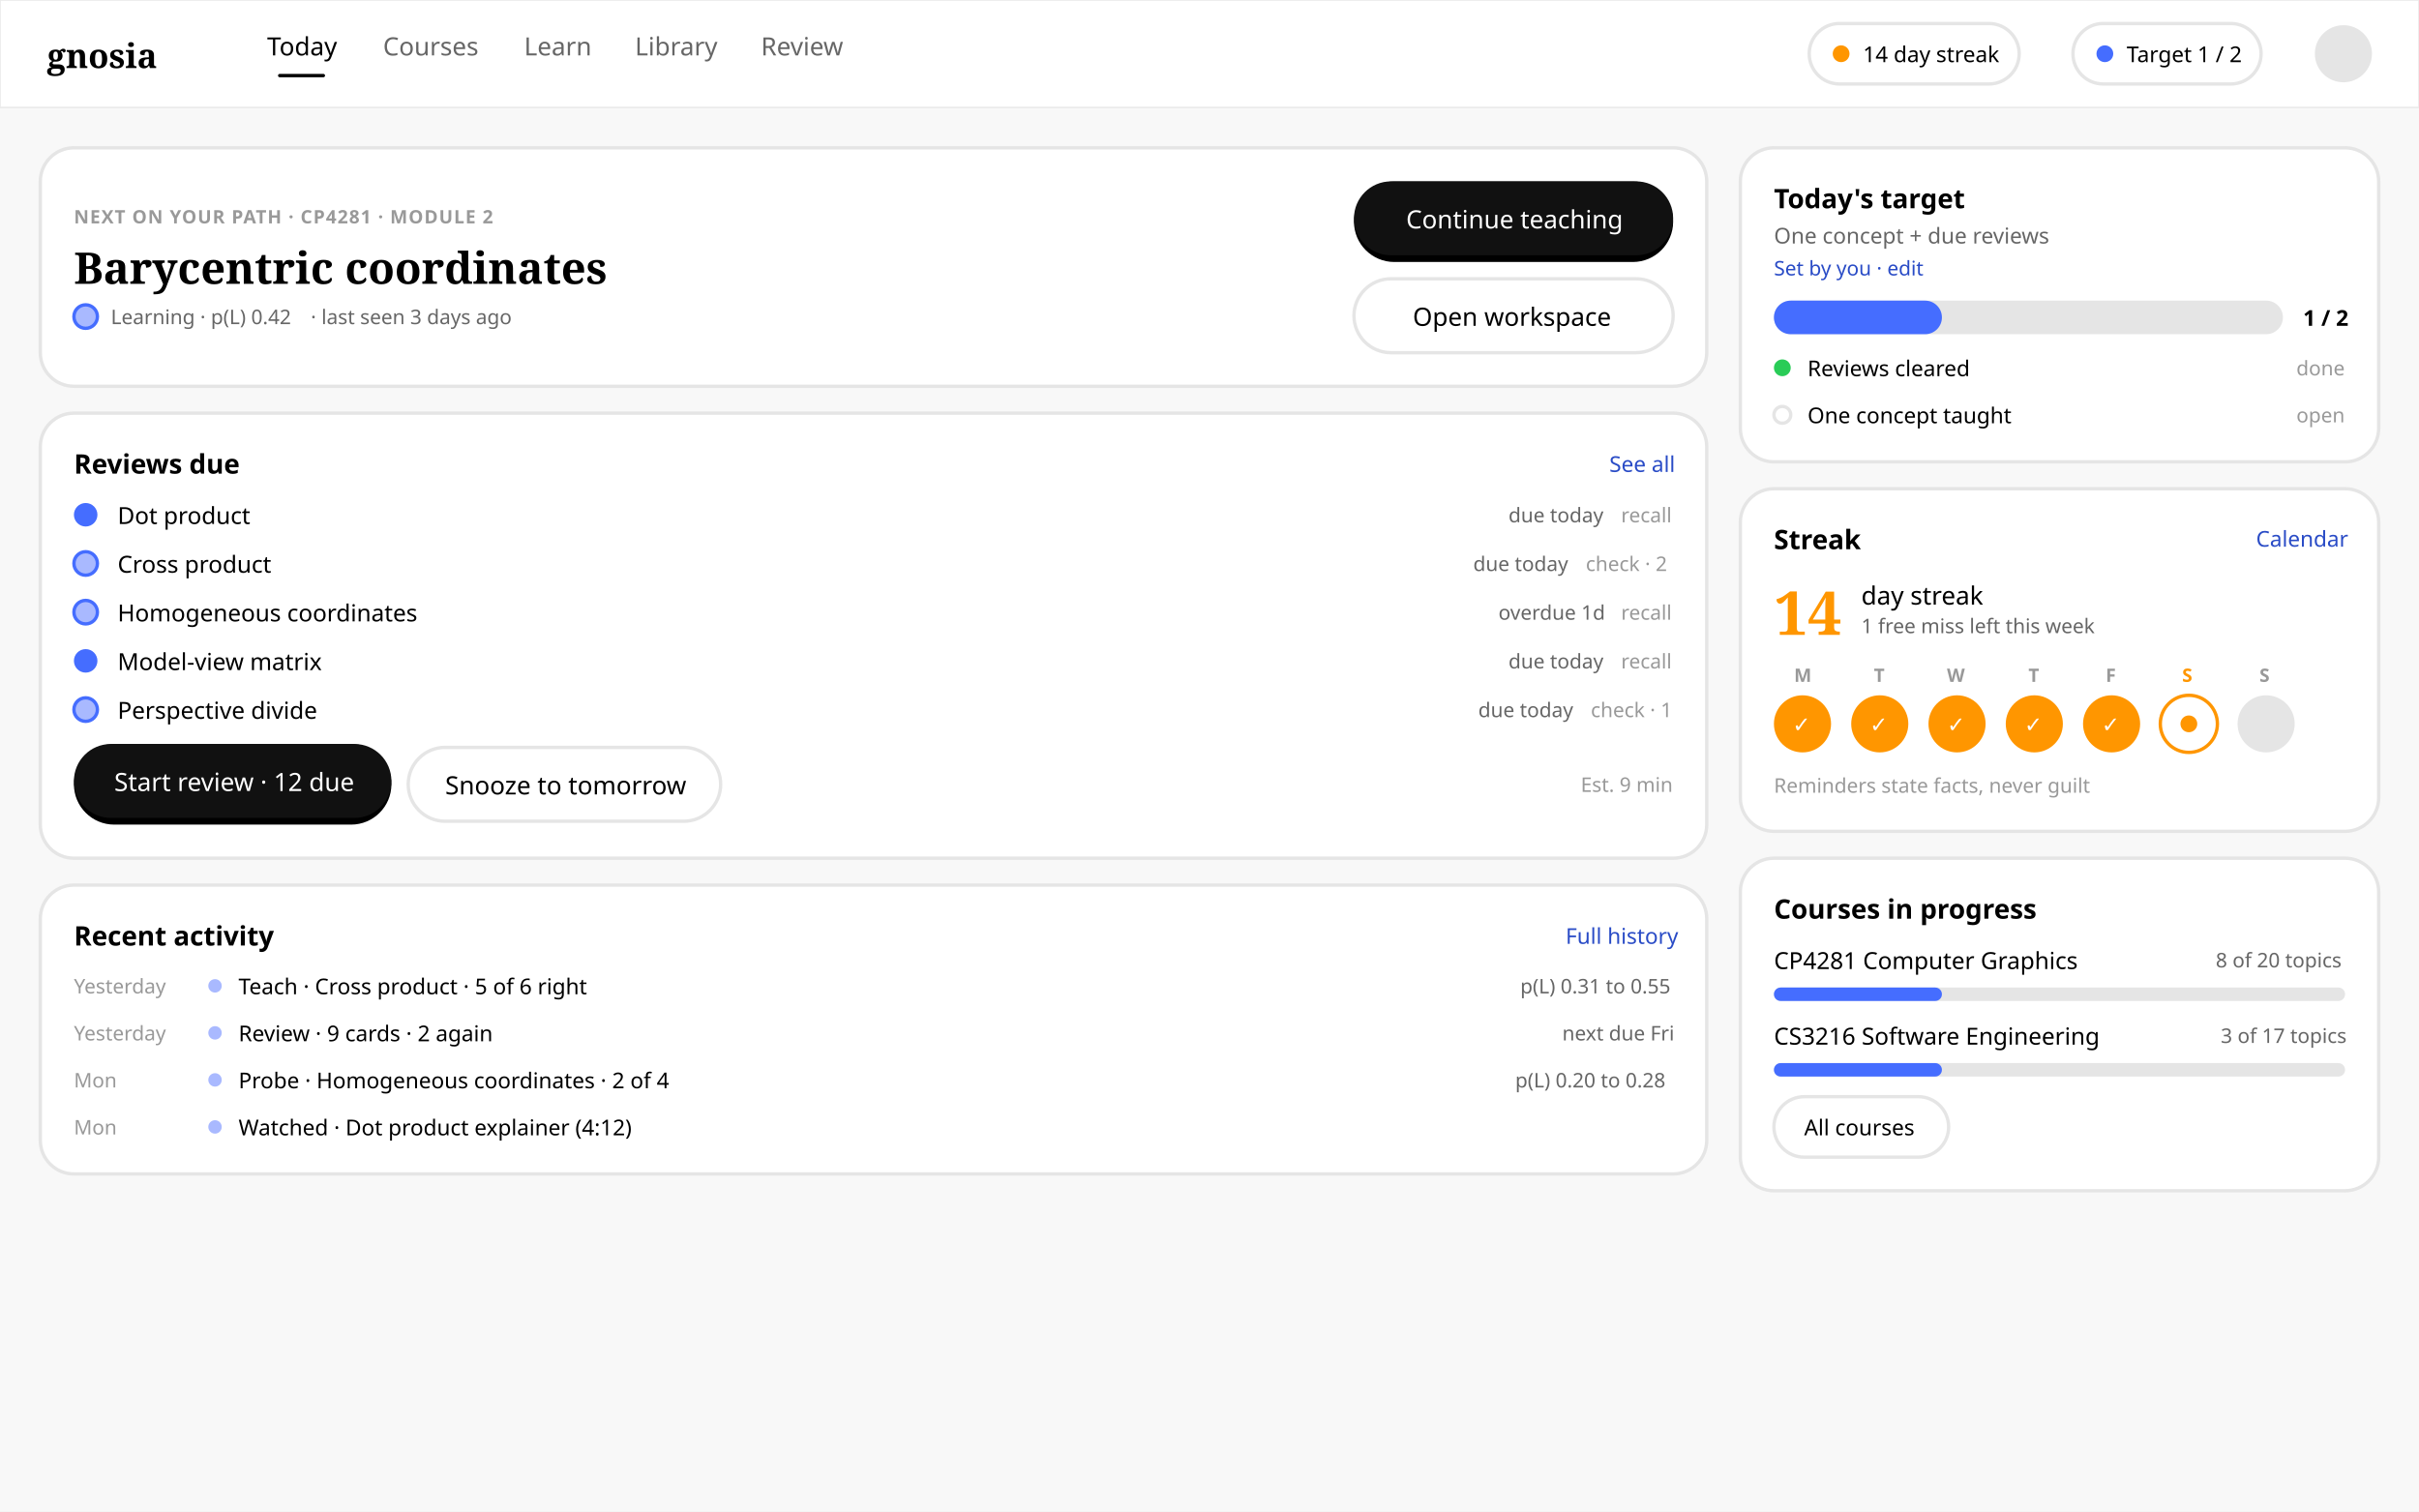
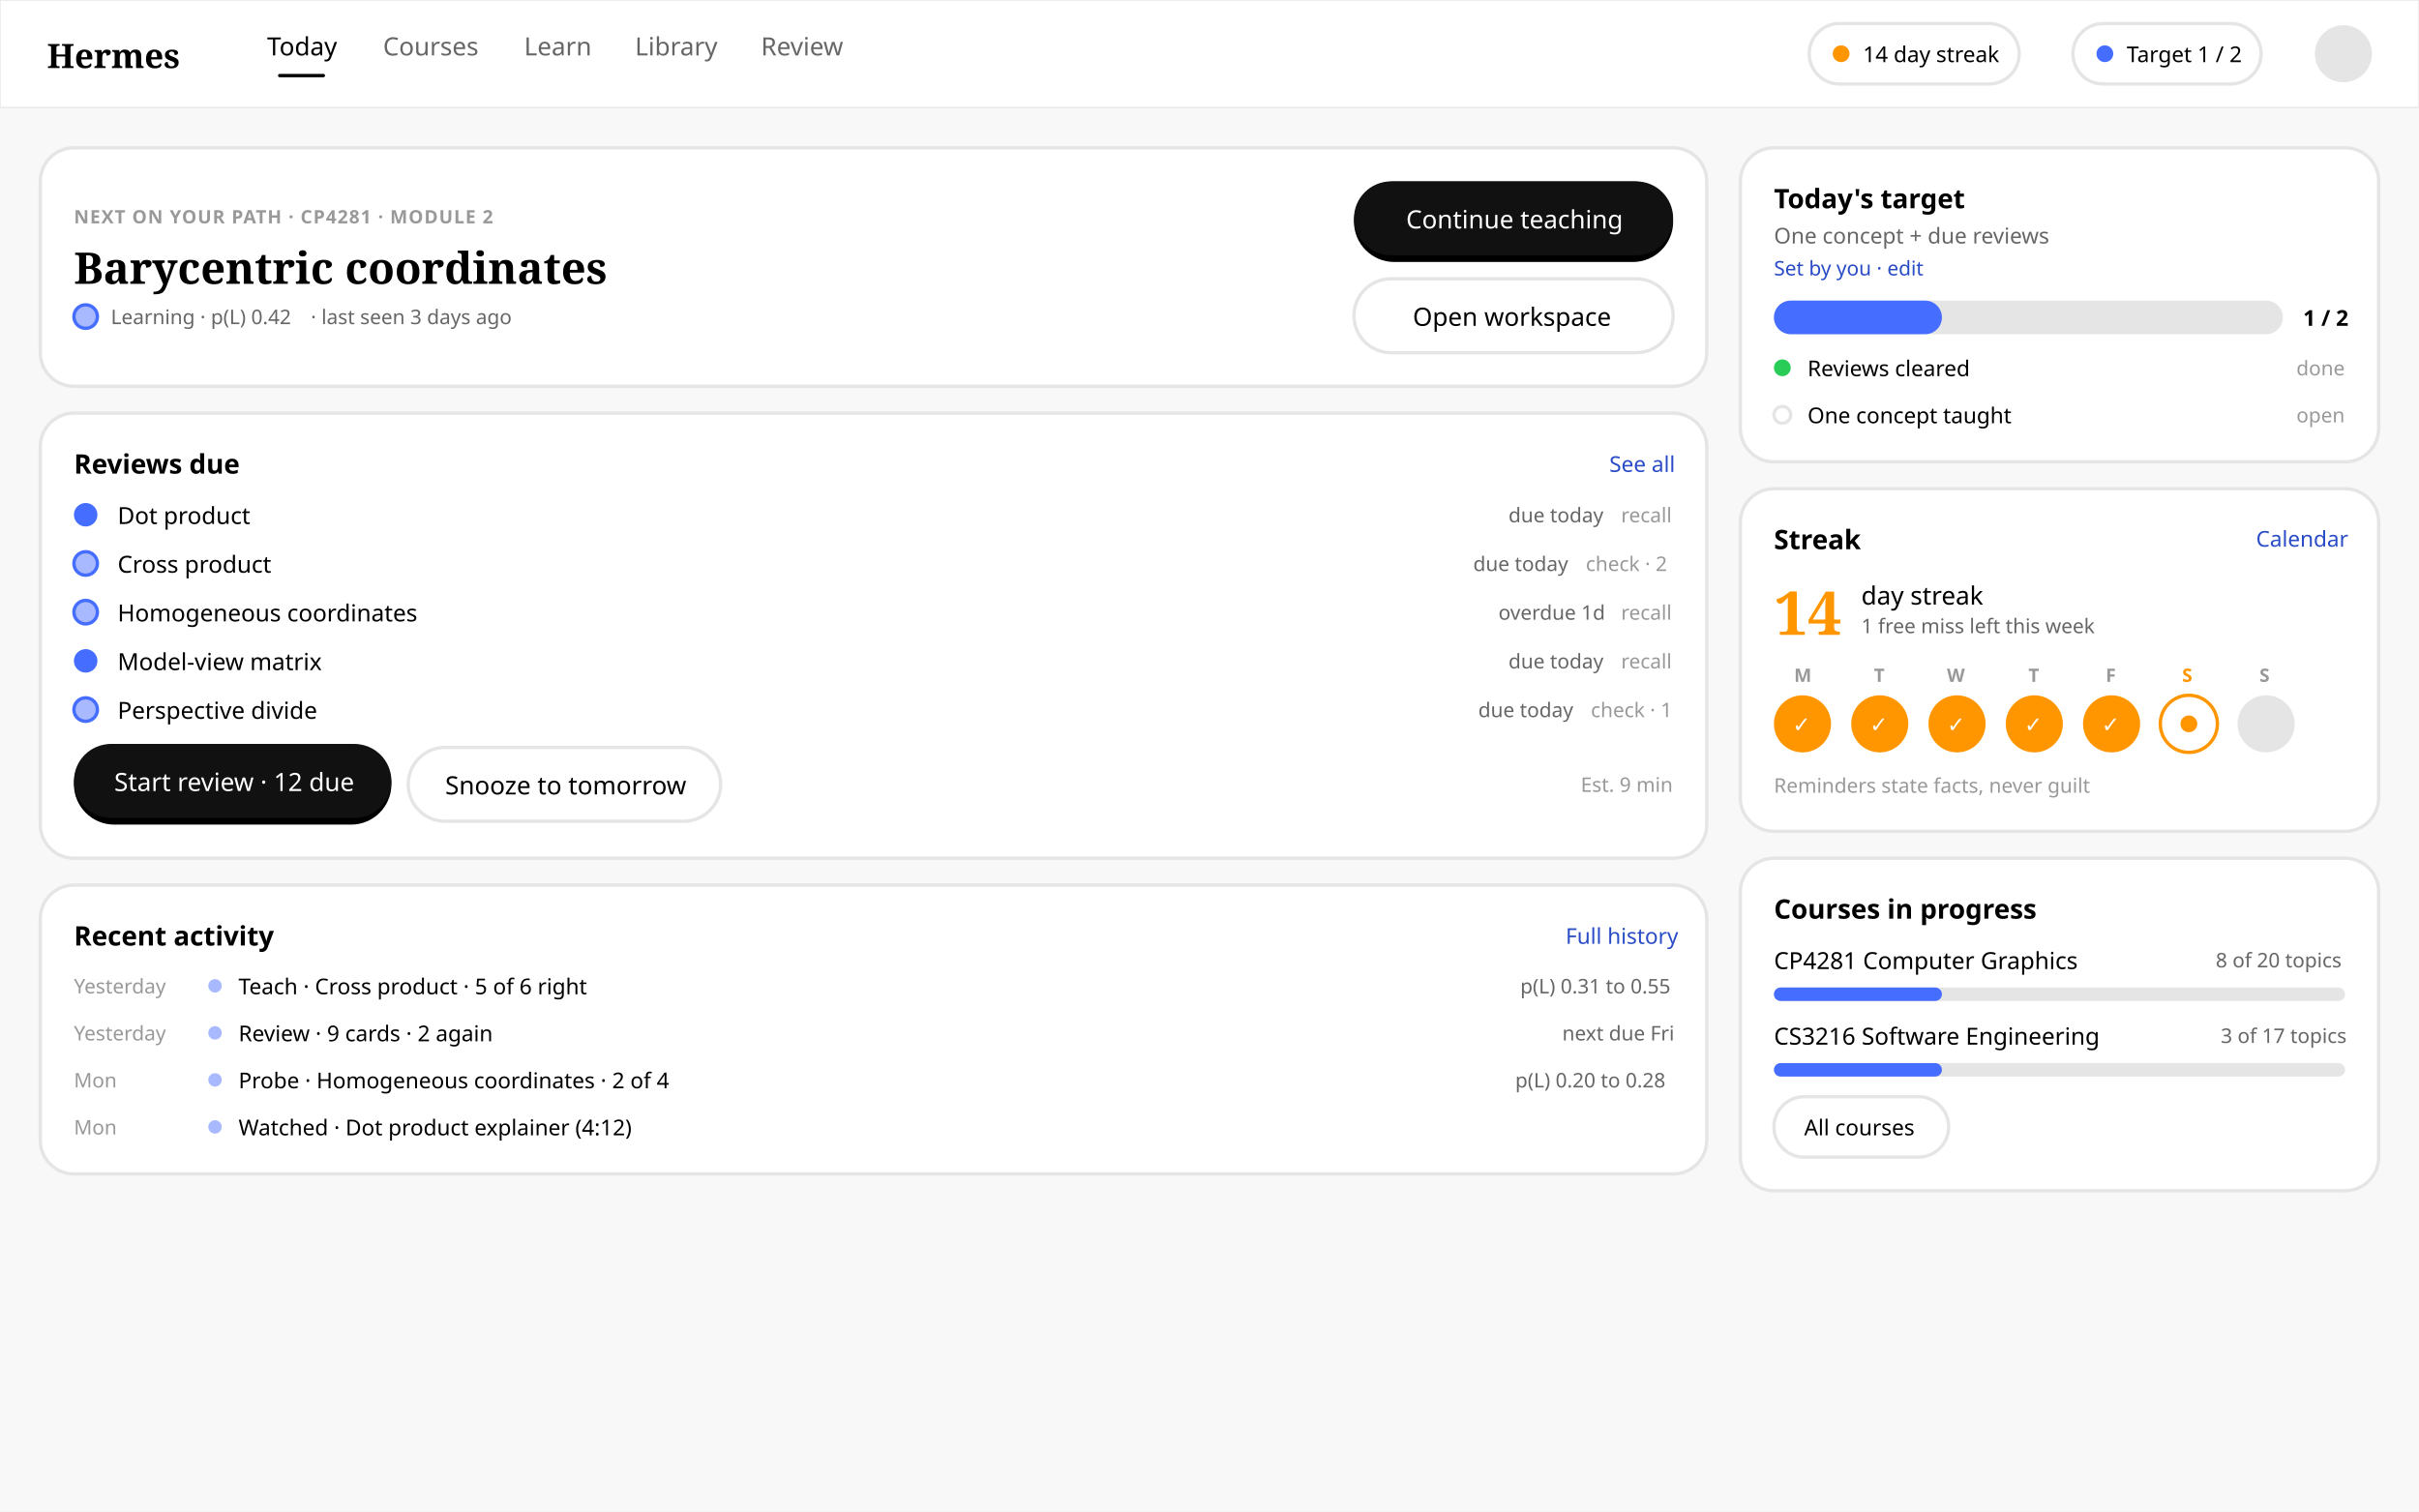
<svg xmlns="http://www.w3.org/2000/svg" width="1440" height="900" viewBox="0 0 1440 900">
  <defs>
    <clipPath id="clip0">
      <rect width="1440" height="900" />
    </clipPath>
  </defs>
  <g>
    <rect width="1440" height="900" fill="#F8F8F8" />
    <g clip-path="url(#clip0)">
      <g>
        <rect width="1440" height="64" fill="#FFFFFF" stroke="#EBEBEB" stroke-width="1" />
        <g transform="translate(28, 20.5)">
-           <text x="0" y="20" font-family="Georgia, serif" font-size="20" font-weight="700" fill="#000000">gnosia</text>
+           <text x="0" y="20" font-family="Georgia, serif" font-size="20" font-weight="700" fill="#000000">Hermes</text>
        </g>
        <g transform="translate(159, 18)">
          <g>
            <g>
              <text x="0" y="15" font-family="Figtree, Nunito, system-ui, sans-serif" font-size="15" fill="#000000">Today</text>
            </g>
            <g transform="translate(6.5, 26)">
              <rect width="28" height="2" rx="1" ry="1" fill="#000000" />
            </g>
          </g>
          <g transform="translate(69, 0)">
            <g>
              <text x="0" y="15" font-family="Figtree, Nunito, system-ui, sans-serif" font-size="15" font-weight="500" fill="#666666">Courses</text>
            </g>
            <g transform="translate(14, 26)">
              <rect width="28" height="2" rx="1" ry="1" fill="#FFFFFF" />
            </g>
          </g>
          <g transform="translate(153, 0)">
            <g>
              <text x="0" y="15" font-family="Figtree, Nunito, system-ui, sans-serif" font-size="15" font-weight="500" fill="#666666">Learn</text>
            </g>
            <g transform="translate(5, 26)">
              <rect width="28" height="2" rx="1" ry="1" fill="#FFFFFF" />
            </g>
          </g>
          <g transform="translate(219, 0)">
            <g>
              <text x="0" y="15" font-family="Figtree, Nunito, system-ui, sans-serif" font-size="15" font-weight="500" fill="#666666">Library</text>
            </g>
            <g transform="translate(9.5, 26)">
              <rect width="28" height="2" rx="1" ry="1" fill="#FFFFFF" />
            </g>
          </g>
          <g transform="translate(294, 0)">
            <g>
              <text x="0" y="15" font-family="Figtree, Nunito, system-ui, sans-serif" font-size="15" font-weight="500" fill="#666666">Review</text>
            </g>
            <g transform="translate(10.5, 26)">
              <rect width="28" height="2" rx="1" ry="1" fill="#FFFFFF" />
            </g>
          </g>
        </g>
        <g transform="translate(534, 32)" />
        <g transform="translate(1077, 14)">
          <rect width="125" height="36" rx="18" ry="18" fill="#FFFFFF" stroke="#E5E5E5" stroke-width="2" />
          <g transform="translate(14, 13)">
            <ellipse cx="5" cy="5" rx="5" ry="5" fill="#FF9600" />
          </g>
          <g transform="translate(32, 10)">
            <text x="0" y="13" font-family="Figtree, Nunito, system-ui, sans-serif" font-size="13" fill="#000000">14 day streak</text>
          </g>
        </g>
        <g transform="translate(1234, 14)">
          <rect width="112" height="36" rx="18" ry="18" fill="#FFFFFF" stroke="#E5E5E5" stroke-width="2" />
          <g transform="translate(14, 13)">
            <ellipse cx="5" cy="5" rx="5" ry="5" fill="#456DFF" />
          </g>
          <g transform="translate(32, 10)">
            <text x="0" y="13" font-family="Figtree, Nunito, system-ui, sans-serif" font-size="13" fill="#000000">Target 1 / 2</text>
          </g>
        </g>
        <g transform="translate(1378, 15)">
          <ellipse cx="17" cy="17" rx="17" ry="17" fill="#E5E5E5" />
        </g>
      </g>
      <g transform="translate(0, 64)">
        <g transform="translate(24, 24)">
          <g>
            <rect width="992" height="142" rx="20" ry="20" fill="#FFFFFF" stroke="#E5E5E5" stroke-width="2" />
            <g transform="translate(20, 20)">
              <g transform="translate(0, 14)">
                <g>
                  <text x="0" y="11" font-family="Figtree, Nunito, system-ui, sans-serif" font-size="11" font-weight="700" fill="#999999" letter-spacing="0.6">NEXT ON YOUR PATH · CP4281 · MODULE 2</text>
                </g>
                <g transform="translate(0, 21)">
                  <text x="0" y="26" font-family="Georgia, serif" font-size="26" font-weight="700" fill="#000000">Barycentric coordinates</text>
                </g>
                <g transform="translate(0, 59)">
                  <g transform="translate(0, 0.5)">
                    <ellipse cx="7" cy="7" rx="7" ry="7" fill="#A9B9FF" stroke="#456DFF" stroke-width="2" />
                  </g>
                  <g transform="translate(22, 0)">
                    <text x="0" y="12" font-family="Figtree, Nunito, system-ui, sans-serif" font-size="12" fill="#666666">Learning · p(L) 0.42</text>
                  </g>
                  <g transform="translate(141, 0)">
                    <text x="0" y="12" font-family="Figtree, Nunito, system-ui, sans-serif" font-size="12" fill="#666666">· last seen 3 days ago</text>
                  </g>
                </g>
              </g>
              <g transform="translate(762, 0)">
                <g>
                  <rect width="190" height="48" rx="24" ry="24" fill="#000000" />
                  <g>
                    <rect width="190" height="44" rx="22" ry="22" fill="#111111" />
                    <g transform="translate(31, 13)">
                      <text x="0" y="15" font-family="Figtree, Nunito, system-ui, sans-serif" font-size="15" fill="#FFFFFF">Continue teaching</text>
                    </g>
                  </g>
                </g>
                <g transform="translate(0, 58)">
                  <rect width="190" height="44" rx="22" ry="22" fill="#FFFFFF" stroke="#E5E5E5" stroke-width="2" />
                  <g transform="translate(35, 13)">
                    <text x="0" y="15" font-family="Figtree, Nunito, system-ui, sans-serif" font-size="15" fill="#000000">Open workspace</text>
                  </g>
                </g>
              </g>
            </g>
          </g>
          <g transform="translate(0, 158)">
            <rect width="992" height="265" rx="20" ry="20" fill="#FFFFFF" stroke="#E5E5E5" stroke-width="2" />
            <g transform="translate(20, 20)">
              <g>
                <text x="0" y="16" font-family="Figtree, Nunito, system-ui, sans-serif" font-size="16" font-weight="700" fill="#000000">Reviews due</text>
              </g>
              <g transform="translate(914, 2)">
                <text x="0" y="13" font-family="Figtree, Nunito, system-ui, sans-serif" font-size="13" font-weight="500" fill="#294BC6">See all</text>
              </g>
            </g>
            <g transform="translate(20, 52)">
              <g transform="translate(0, 1.5)">
                <ellipse cx="7" cy="7" rx="7" ry="7" fill="#456DFF" />
              </g>
              <g transform="translate(26, 0)">
                <g>
                  <text x="0" y="14" font-family="Figtree, Nunito, system-ui, sans-serif" font-size="14" fill="#000000">Dot product</text>
                </g>
              </g>
              <g transform="translate(854, 1)">
                <text x="0" y="12" font-family="Figtree, Nunito, system-ui, sans-serif" font-size="12" fill="#666666">due today</text>
              </g>
              <g transform="translate(921, 1)">
                <text x="0" y="12" font-family="Figtree, Nunito, system-ui, sans-serif" font-size="12" fill="#999999">recall</text>
              </g>
            </g>
            <g transform="translate(20, 81)">
              <g transform="translate(0, 1.5)">
                <ellipse cx="7" cy="7" rx="7" ry="7" fill="#A9B9FF" stroke="#456DFF" stroke-width="2" />
              </g>
              <g transform="translate(26, 0)">
                <g>
                  <text x="0" y="14" font-family="Figtree, Nunito, system-ui, sans-serif" font-size="14" fill="#000000">Cross product</text>
                </g>
              </g>
              <g transform="translate(833, 1)">
                <text x="0" y="12" font-family="Figtree, Nunito, system-ui, sans-serif" font-size="12" fill="#666666">due today</text>
              </g>
              <g transform="translate(900, 1)">
                <text x="0" y="12" font-family="Figtree, Nunito, system-ui, sans-serif" font-size="12" fill="#999999">check · 2</text>
              </g>
            </g>
            <g transform="translate(20, 110)">
              <g transform="translate(0, 1.5)">
                <ellipse cx="7" cy="7" rx="7" ry="7" fill="#A9B9FF" stroke="#456DFF" stroke-width="2" />
              </g>
              <g transform="translate(26, 0)">
                <g>
                  <text x="0" y="14" font-family="Figtree, Nunito, system-ui, sans-serif" font-size="14" fill="#000000">Homogeneous coordinates</text>
                </g>
              </g>
              <g transform="translate(848, 1)">
                <text x="0" y="12" font-family="Figtree, Nunito, system-ui, sans-serif" font-size="12" fill="#666666">overdue 1d</text>
              </g>
              <g transform="translate(921, 1)">
                <text x="0" y="12" font-family="Figtree, Nunito, system-ui, sans-serif" font-size="12" fill="#999999">recall</text>
              </g>
            </g>
            <g transform="translate(20, 139)">
              <g transform="translate(0, 1.5)">
                <ellipse cx="7" cy="7" rx="7" ry="7" fill="#456DFF" />
              </g>
              <g transform="translate(26, 0)">
                <g>
                  <text x="0" y="14" font-family="Figtree, Nunito, system-ui, sans-serif" font-size="14" fill="#000000">Model-view matrix</text>
                </g>
              </g>
              <g transform="translate(854, 1)">
                <text x="0" y="12" font-family="Figtree, Nunito, system-ui, sans-serif" font-size="12" fill="#666666">due today</text>
              </g>
              <g transform="translate(921, 1)">
                <text x="0" y="12" font-family="Figtree, Nunito, system-ui, sans-serif" font-size="12" fill="#999999">recall</text>
              </g>
            </g>
            <g transform="translate(20, 168)">
              <g transform="translate(0, 1.5)">
                <ellipse cx="7" cy="7" rx="7" ry="7" fill="#A9B9FF" stroke="#456DFF" stroke-width="2" />
              </g>
              <g transform="translate(26, 0)">
                <g>
                  <text x="0" y="14" font-family="Figtree, Nunito, system-ui, sans-serif" font-size="14" fill="#000000">Perspective divide</text>
                </g>
              </g>
              <g transform="translate(836, 1)">
                <text x="0" y="12" font-family="Figtree, Nunito, system-ui, sans-serif" font-size="12" fill="#666666">due today</text>
              </g>
              <g transform="translate(903, 1)">
                <text x="0" y="12" font-family="Figtree, Nunito, system-ui, sans-serif" font-size="12" fill="#999999">check · 1</text>
              </g>
            </g>
            <g transform="translate(20, 197)">
              <g>
                <rect width="189" height="48" rx="24" ry="24" fill="#000000" />
                <g>
                  <rect width="189" height="44" rx="22" ry="22" fill="#111111" />
                  <g transform="translate(24, 13)">
                    <text x="0" y="15" font-family="Figtree, Nunito, system-ui, sans-serif" font-size="15" fill="#FFFFFF">Start review · 12 due</text>
                  </g>
                </g>
              </g>
              <g transform="translate(199, 2)">
                <rect width="186" height="44" rx="22" ry="22" fill="#FFFFFF" stroke="#E5E5E5" stroke-width="2" />
                <g transform="translate(22, 13)">
                  <text x="0" y="15" font-family="Figtree, Nunito, system-ui, sans-serif" font-size="15" fill="#000000">Snooze to tomorrow</text>
                </g>
              </g>
              <g transform="translate(395, 24)" />
              <g transform="translate(897, 16.5)">
                <text x="0" y="12" font-family="Figtree, Nunito, system-ui, sans-serif" font-size="12" fill="#999999">Est. 9 min</text>
              </g>
            </g>
          </g>
          <g transform="translate(0, 439)">
            <rect width="992" height="172" rx="20" ry="20" fill="#FFFFFF" stroke="#E5E5E5" stroke-width="2" />
            <g transform="translate(20, 20)">
              <g>
                <text x="0" y="16" font-family="Figtree, Nunito, system-ui, sans-serif" font-size="16" font-weight="700" fill="#000000">Recent activity</text>
              </g>
              <g transform="translate(888, 2)">
                <text x="0" y="13" font-family="Figtree, Nunito, system-ui, sans-serif" font-size="13" font-weight="500" fill="#294BC6">Full history</text>
              </g>
            </g>
            <g transform="translate(20, 52)">
              <g transform="translate(0, 0.5)">
                <text x="0" y="12" font-family="Figtree, Nunito, system-ui, sans-serif" font-size="12" fill="#999999">Yesterday</text>
              </g>
              <g transform="translate(80, 4)">
                <ellipse cx="4" cy="4" rx="4" ry="4" fill="#A9B9FF" />
              </g>
              <g transform="translate(98, 0)">
                <g>
                  <text x="0" y="13" font-family="Figtree, Nunito, system-ui, sans-serif" font-size="13" fill="#000000">Teach · Cross product · 5 of 6 right</text>
                </g>
              </g>
              <g transform="translate(861, 0.5)">
                <text x="0" y="12" font-family="Figtree, Nunito, system-ui, sans-serif" font-size="12" fill="#666666">p(L) 0.31 to 0.55</text>
              </g>
            </g>
            <g transform="translate(20, 80)">
              <g transform="translate(0, 0.5)">
                <text x="0" y="12" font-family="Figtree, Nunito, system-ui, sans-serif" font-size="12" fill="#999999">Yesterday</text>
              </g>
              <g transform="translate(80, 4)">
                <ellipse cx="4" cy="4" rx="4" ry="4" fill="#A9B9FF" />
              </g>
              <g transform="translate(98, 0)">
                <g>
                  <text x="0" y="13" font-family="Figtree, Nunito, system-ui, sans-serif" font-size="13" fill="#000000">Review · 9 cards · 2 again</text>
                </g>
              </g>
              <g transform="translate(886, 0.5)">
                <text x="0" y="12" font-family="Figtree, Nunito, system-ui, sans-serif" font-size="12" fill="#666666">next due Fri</text>
              </g>
            </g>
            <g transform="translate(20, 108)">
              <g transform="translate(0, 0.5)">
                <text x="0" y="12" font-family="Figtree, Nunito, system-ui, sans-serif" font-size="12" fill="#999999">Mon</text>
              </g>
              <g transform="translate(80, 4)">
                <ellipse cx="4" cy="4" rx="4" ry="4" fill="#A9B9FF" />
              </g>
              <g transform="translate(98, 0)">
                <g>
                  <text x="0" y="13" font-family="Figtree, Nunito, system-ui, sans-serif" font-size="13" fill="#000000">Probe · Homogeneous coordinates · 2 of 4</text>
                </g>
              </g>
              <g transform="translate(858, 0.5)">
                <text x="0" y="12" font-family="Figtree, Nunito, system-ui, sans-serif" font-size="12" fill="#666666">p(L) 0.20 to 0.28</text>
              </g>
            </g>
            <g transform="translate(20, 136)">
              <g transform="translate(0, 0.5)">
                <text x="0" y="12" font-family="Figtree, Nunito, system-ui, sans-serif" font-size="12" fill="#999999">Mon</text>
              </g>
              <g transform="translate(80, 4)">
                <ellipse cx="4" cy="4" rx="4" ry="4" fill="#A9B9FF" />
              </g>
              <g transform="translate(98, 0)">
                <g>
                  <text x="0" y="13" font-family="Figtree, Nunito, system-ui, sans-serif" font-size="13" fill="#000000">Watched · Dot product explainer (4:12)</text>
                </g>
              </g>
              <g transform="translate(952, 0.5)">
                <text x="0" y="12" font-family="Figtree, Nunito, system-ui, sans-serif" font-size="12" fill="#666666" />
              </g>
            </g>
          </g>
        </g>
        <g transform="translate(1036, 24)">
          <g>
            <rect width="380" height="187" rx="20" ry="20" fill="#FFFFFF" stroke="#E5E5E5" stroke-width="2" />
            <g transform="translate(20, 20)">
              <g>
                <g>
                  <text x="0" y="16" font-family="Figtree, Nunito, system-ui, sans-serif" font-size="16" font-weight="700" fill="#000000">Today's target</text>
                </g>
                <g transform="translate(0, 24)">
                  <text x="0" y="13" font-family="Figtree, Nunito, system-ui, sans-serif" font-size="13" fill="#666666">One concept + due reviews</text>
                </g>
                <g transform="translate(0, 44)">
                  <text x="0" y="12" font-family="Figtree, Nunito, system-ui, sans-serif" font-size="12" fill="#294BC6">Set by you · edit</text>
                </g>
              </g>
            </g>
            <g transform="translate(20, 91)">
              <g>
                <rect width="303" height="20" rx="10" ry="10" fill="#E5E5E5" />
                <rect width="100" height="20" rx="10" ry="10" fill="#456DFF" />
              </g>
              <g transform="translate(315, 2)">
                <text x="0" y="13" font-family="Figtree, Nunito, system-ui, sans-serif" font-size="13" font-weight="700" fill="#000000">1 / 2</text>
              </g>
            </g>
            <g transform="translate(20, 123)">
              <g transform="translate(0, 3)">
                <ellipse cx="5" cy="5" rx="5" ry="5" fill="#29CC57" />
              </g>
              <g transform="translate(20, 0)">
                <g>
                  <text x="0" y="13" font-family="Figtree, Nunito, system-ui, sans-serif" font-size="13" fill="#000000">Reviews cleared</text>
                </g>
              </g>
              <g transform="translate(311, 0.5)">
                <text x="0" y="12" font-family="Figtree, Nunito, system-ui, sans-serif" font-size="12" fill="#999999">done</text>
              </g>
            </g>
            <g transform="translate(20, 151)">
              <g transform="translate(0, 3)">
                <ellipse cx="5" cy="5" rx="5" ry="5" fill="#FFFFFF" stroke="#E5E5E5" stroke-width="2" />
              </g>
              <g transform="translate(20, 0)">
                <g>
                  <text x="0" y="13" font-family="Figtree, Nunito, system-ui, sans-serif" font-size="13" fill="#000000">One concept taught</text>
                </g>
              </g>
              <g transform="translate(311, 0.5)">
                <text x="0" y="12" font-family="Figtree, Nunito, system-ui, sans-serif" font-size="12" fill="#999999">open</text>
              </g>
            </g>
          </g>
          <g transform="translate(0, 203)">
            <rect width="380" height="204" rx="20" ry="20" fill="#FFFFFF" stroke="#E5E5E5" stroke-width="2" />
            <g transform="translate(20, 20)">
              <g>
                <text x="0" y="16" font-family="Figtree, Nunito, system-ui, sans-serif" font-size="16" font-weight="700" fill="#000000">Streak</text>
              </g>
              <g transform="translate(287, 1.5)">
                <text x="0" y="13" font-family="Figtree, Nunito, system-ui, sans-serif" font-size="13" font-weight="500" fill="#294BC6">Calendar</text>
              </g>
            </g>
            <g transform="translate(20, 51)">
              <g>
                <text x="0" y="36" font-family="Georgia, serif" font-size="36" font-weight="700" fill="#FF9600">14</text>
              </g>
              <g transform="translate(52, 3)">
                <g>
                  <text x="0" y="15" font-family="Figtree, Nunito, system-ui, sans-serif" font-size="15" fill="#000000">day streak</text>
                </g>
                <g transform="translate(0, 20)">
                  <text x="0" y="12" font-family="Figtree, Nunito, system-ui, sans-serif" font-size="12" fill="#666666">1 free miss left this week</text>
                </g>
              </g>
            </g>
            <g transform="translate(20, 104)">
              <g>
                <g transform="translate(12, 0)">
                  <text x="0" y="11" font-family="Figtree, Nunito, system-ui, sans-serif" font-size="11" font-weight="700" fill="#999999">M</text>
                </g>
                <g transform="translate(0, 19)">
                  <rect width="34" height="34" rx="17" ry="17" fill="#FF9600" />
                  <g transform="translate(11, 9)">
                    <text x="0" y="13" font-family="Figtree, Nunito, system-ui, sans-serif" font-size="13" font-weight="700" fill="#FFFFFF">✓</text>
                  </g>
                </g>
              </g>
              <g transform="translate(46, 0)">
                <g transform="translate(13.5, 0)">
                  <text x="0" y="11" font-family="Figtree, Nunito, system-ui, sans-serif" font-size="11" font-weight="700" fill="#999999">T</text>
                </g>
                <g transform="translate(0, 19)">
                  <rect width="34" height="34" rx="17" ry="17" fill="#FF9600" />
                  <g transform="translate(11, 9)">
                    <text x="0" y="13" font-family="Figtree, Nunito, system-ui, sans-serif" font-size="13" font-weight="700" fill="#FFFFFF">✓</text>
                  </g>
                </g>
              </g>
              <g transform="translate(92, 0)">
                <g transform="translate(11, 0)">
                  <text x="0" y="11" font-family="Figtree, Nunito, system-ui, sans-serif" font-size="11" font-weight="700" fill="#999999">W</text>
                </g>
                <g transform="translate(0, 19)">
                  <rect width="34" height="34" rx="17" ry="17" fill="#FF9600" />
                  <g transform="translate(11, 9)">
                    <text x="0" y="13" font-family="Figtree, Nunito, system-ui, sans-serif" font-size="13" font-weight="700" fill="#FFFFFF">✓</text>
                  </g>
                </g>
              </g>
              <g transform="translate(138, 0)">
                <g transform="translate(13.5, 0)">
                  <text x="0" y="11" font-family="Figtree, Nunito, system-ui, sans-serif" font-size="11" font-weight="700" fill="#999999">T</text>
                </g>
                <g transform="translate(0, 19)">
                  <rect width="34" height="34" rx="17" ry="17" fill="#FF9600" />
                  <g transform="translate(11, 9)">
                    <text x="0" y="13" font-family="Figtree, Nunito, system-ui, sans-serif" font-size="13" font-weight="700" fill="#FFFFFF">✓</text>
                  </g>
                </g>
              </g>
              <g transform="translate(184, 0)">
                <g transform="translate(13.5, 0)">
                  <text x="0" y="11" font-family="Figtree, Nunito, system-ui, sans-serif" font-size="11" font-weight="700" fill="#999999">F</text>
                </g>
                <g transform="translate(0, 19)">
                  <rect width="34" height="34" rx="17" ry="17" fill="#FF9600" />
                  <g transform="translate(11, 9)">
                    <text x="0" y="13" font-family="Figtree, Nunito, system-ui, sans-serif" font-size="13" font-weight="700" fill="#FFFFFF">✓</text>
                  </g>
                </g>
              </g>
              <g transform="translate(230, 0)">
                <g transform="translate(13, 0)">
                  <text x="0" y="11" font-family="Figtree, Nunito, system-ui, sans-serif" font-size="11" font-weight="700" fill="#FF9600">S</text>
                </g>
                <g transform="translate(0, 19)">
                  <rect width="34" height="34" rx="17" ry="17" fill="none" stroke="#FF9600" stroke-width="2" />
                  <g transform="translate(12, 12)">
                    <ellipse cx="5" cy="5" rx="5" ry="5" fill="#FF9600" />
                  </g>
                </g>
              </g>
              <g transform="translate(276, 0)">
                <g transform="translate(13, 0)">
                  <text x="0" y="11" font-family="Figtree, Nunito, system-ui, sans-serif" font-size="11" font-weight="700" fill="#999999">S</text>
                </g>
                <g transform="translate(0, 19)">
                  <rect width="34" height="34" rx="17" ry="17" fill="#E5E5E5" />
                </g>
              </g>
            </g>
            <g transform="translate(20, 169)">
              <text x="0" y="12" font-family="Figtree, Nunito, system-ui, sans-serif" font-size="12" fill="#999999">Reminders state facts, never guilt</text>
            </g>
          </g>
          <g transform="translate(0, 423)">
            <rect width="380" height="198" rx="20" ry="20" fill="#FFFFFF" stroke="#E5E5E5" stroke-width="2" />
            <g transform="translate(20, 20)">
              <g>
                <text x="0" y="16" font-family="Figtree, Nunito, system-ui, sans-serif" font-size="16" font-weight="700" fill="#000000">Courses in progress</text>
              </g>
            </g>
            <g transform="translate(20, 52)">
              <g>
                <g>
                  <text x="0" y="14" font-family="Figtree, Nunito, system-ui, sans-serif" font-size="14" font-weight="500" fill="#000000">CP4281 Computer Graphics</text>
                </g>
                <g transform="translate(263, 1)">
                  <text x="0" y="12" font-family="Figtree, Nunito, system-ui, sans-serif" font-size="12" fill="#666666">8 of 20 topics</text>
                </g>
              </g>
              <g transform="translate(0, 25)">
                <rect width="340" height="8" rx="4" ry="4" fill="#E5E5E5" />
                <rect width="100" height="8" rx="4" ry="4" fill="#456DFF" />
              </g>
            </g>
            <g transform="translate(20, 97)">
              <g>
                <g>
                  <text x="0" y="14" font-family="Figtree, Nunito, system-ui, sans-serif" font-size="14" font-weight="500" fill="#000000">CS3216 Software Engineering</text>
                </g>
                <g transform="translate(266, 1)">
                  <text x="0" y="12" font-family="Figtree, Nunito, system-ui, sans-serif" font-size="12" fill="#666666">3 of 17 topics</text>
                </g>
              </g>
              <g transform="translate(0, 25)">
                <rect width="340" height="8" rx="4" ry="4" fill="#E5E5E5" />
                <rect width="100" height="8" rx="4" ry="4" fill="#456DFF" />
              </g>
            </g>
            <g transform="translate(20, 142)">
              <rect width="104" height="36" rx="18" ry="18" fill="#FFFFFF" stroke="#E5E5E5" stroke-width="2" />
              <g transform="translate(18, 10)">
                <text x="0" y="13" font-family="Figtree, Nunito, system-ui, sans-serif" font-size="13" fill="#000000">All courses</text>
              </g>
            </g>
          </g>
        </g>
      </g>
    </g>
  </g>
</svg>
